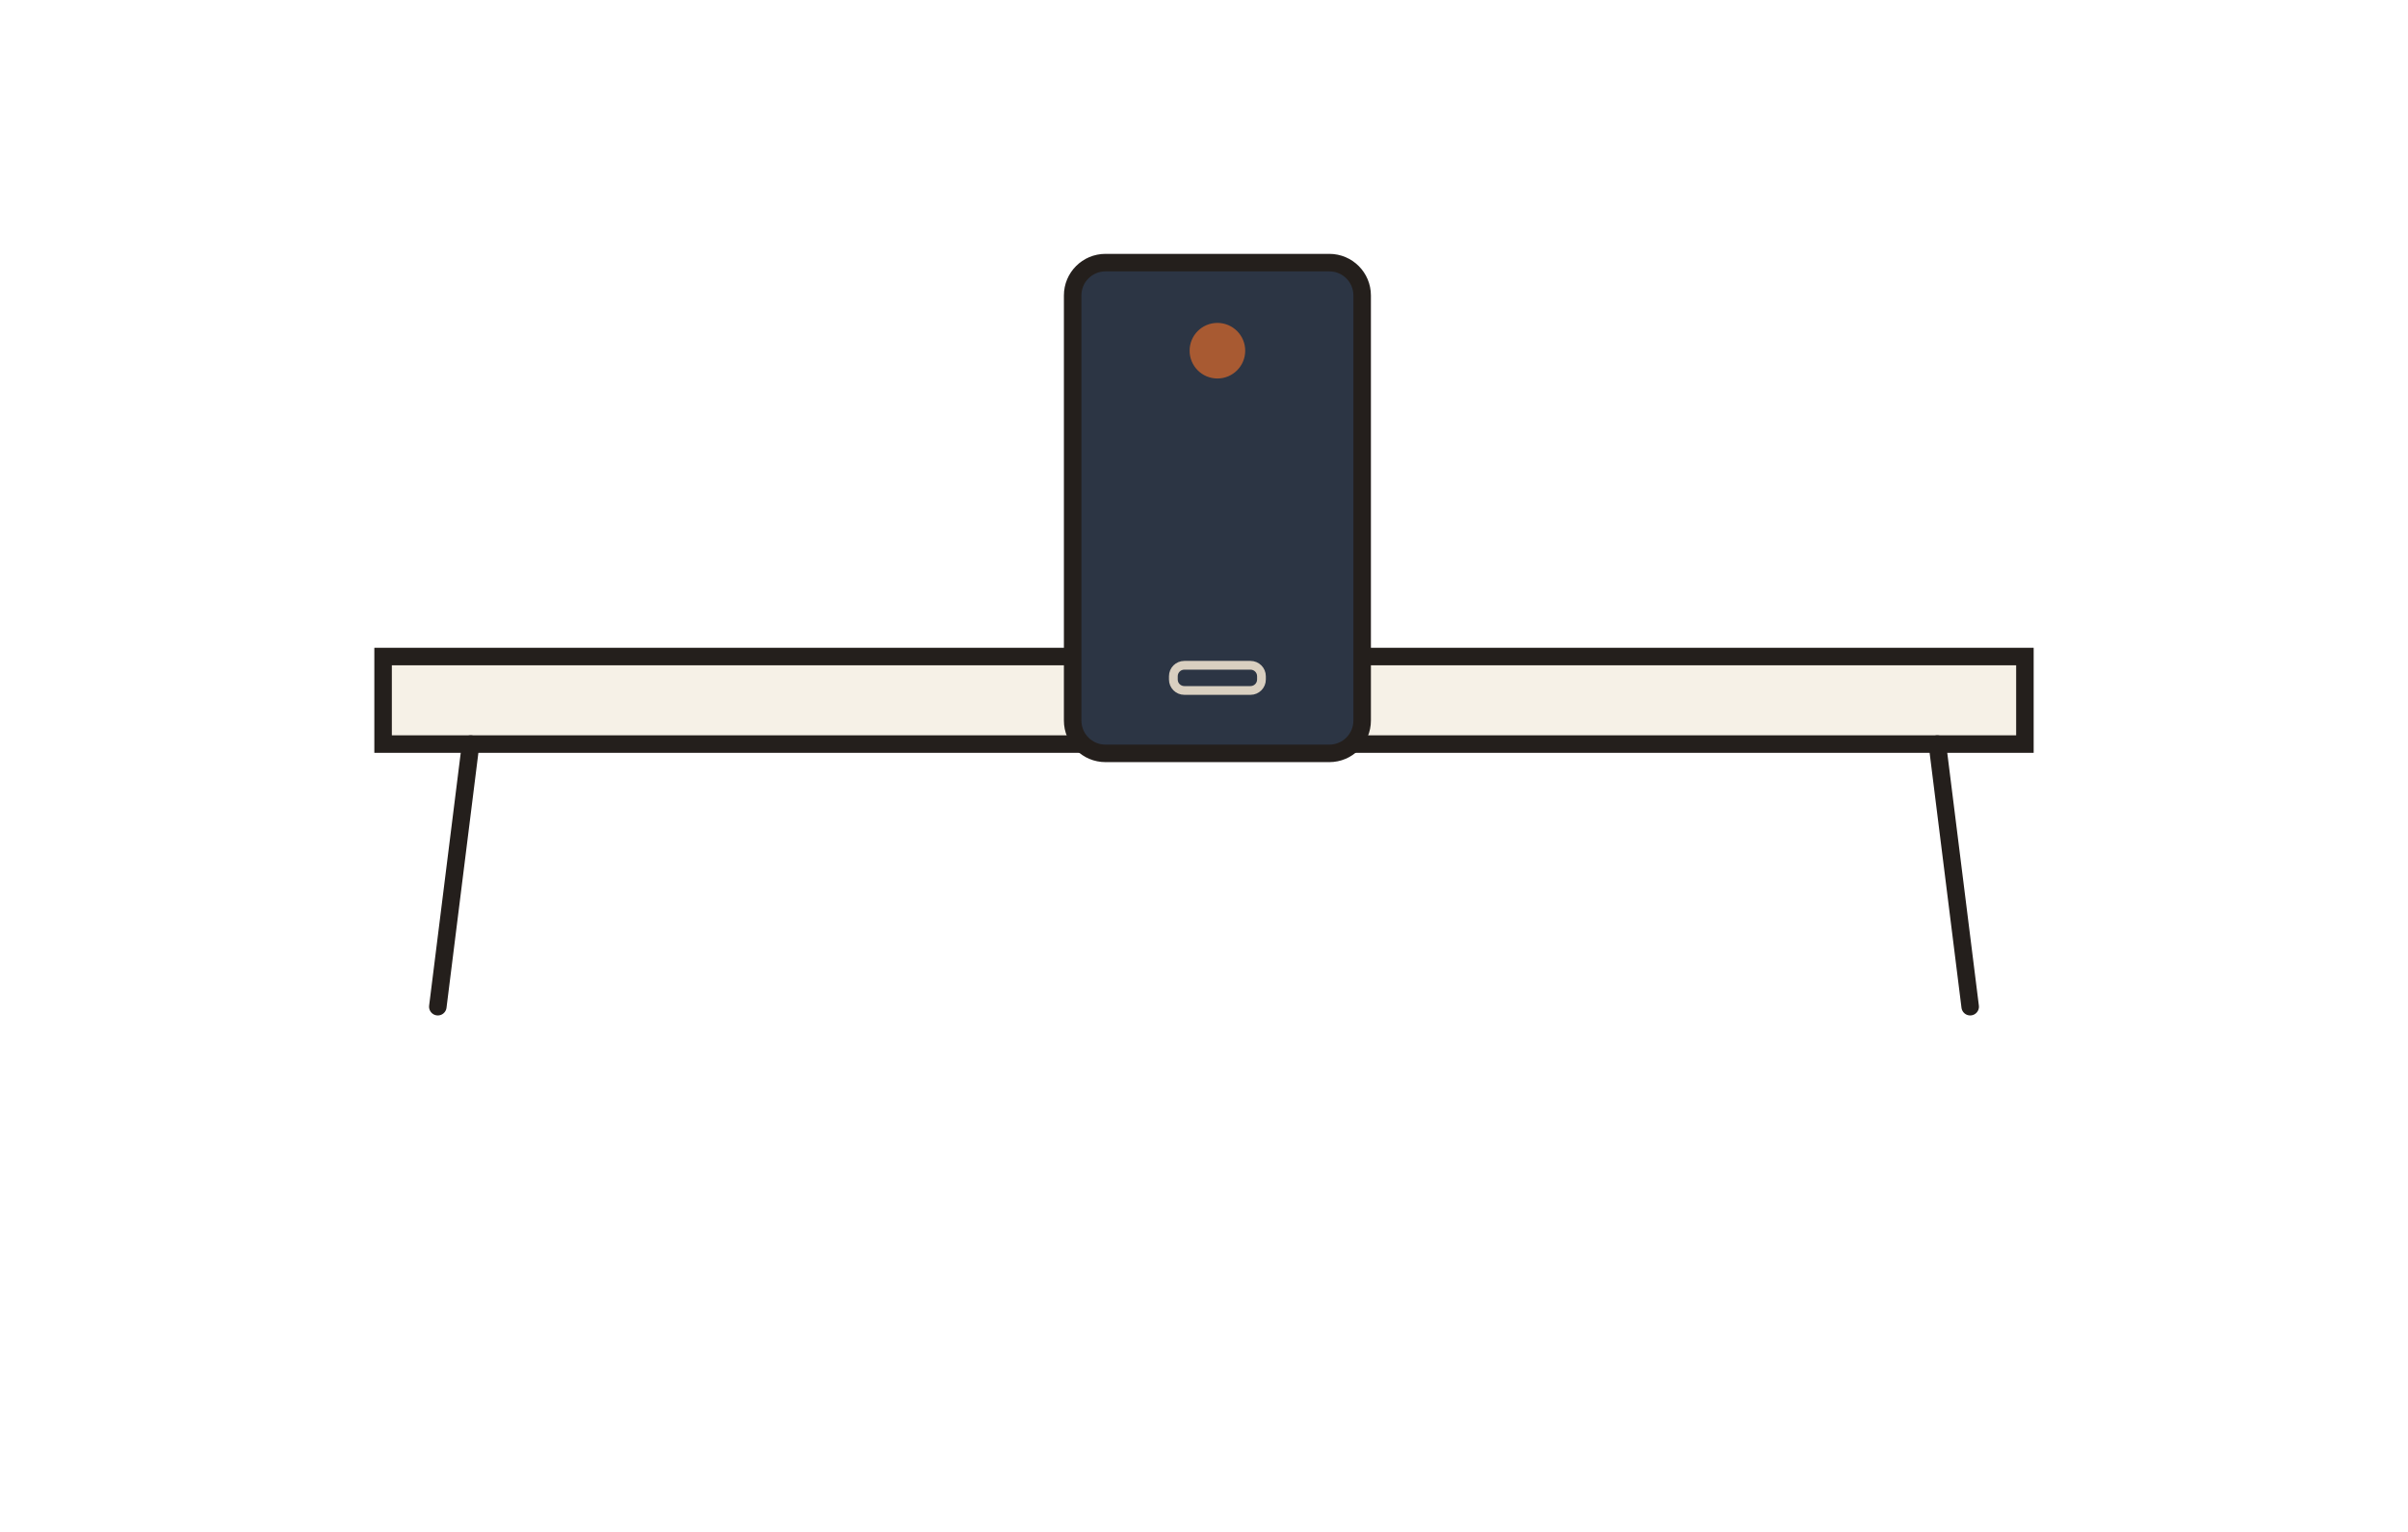
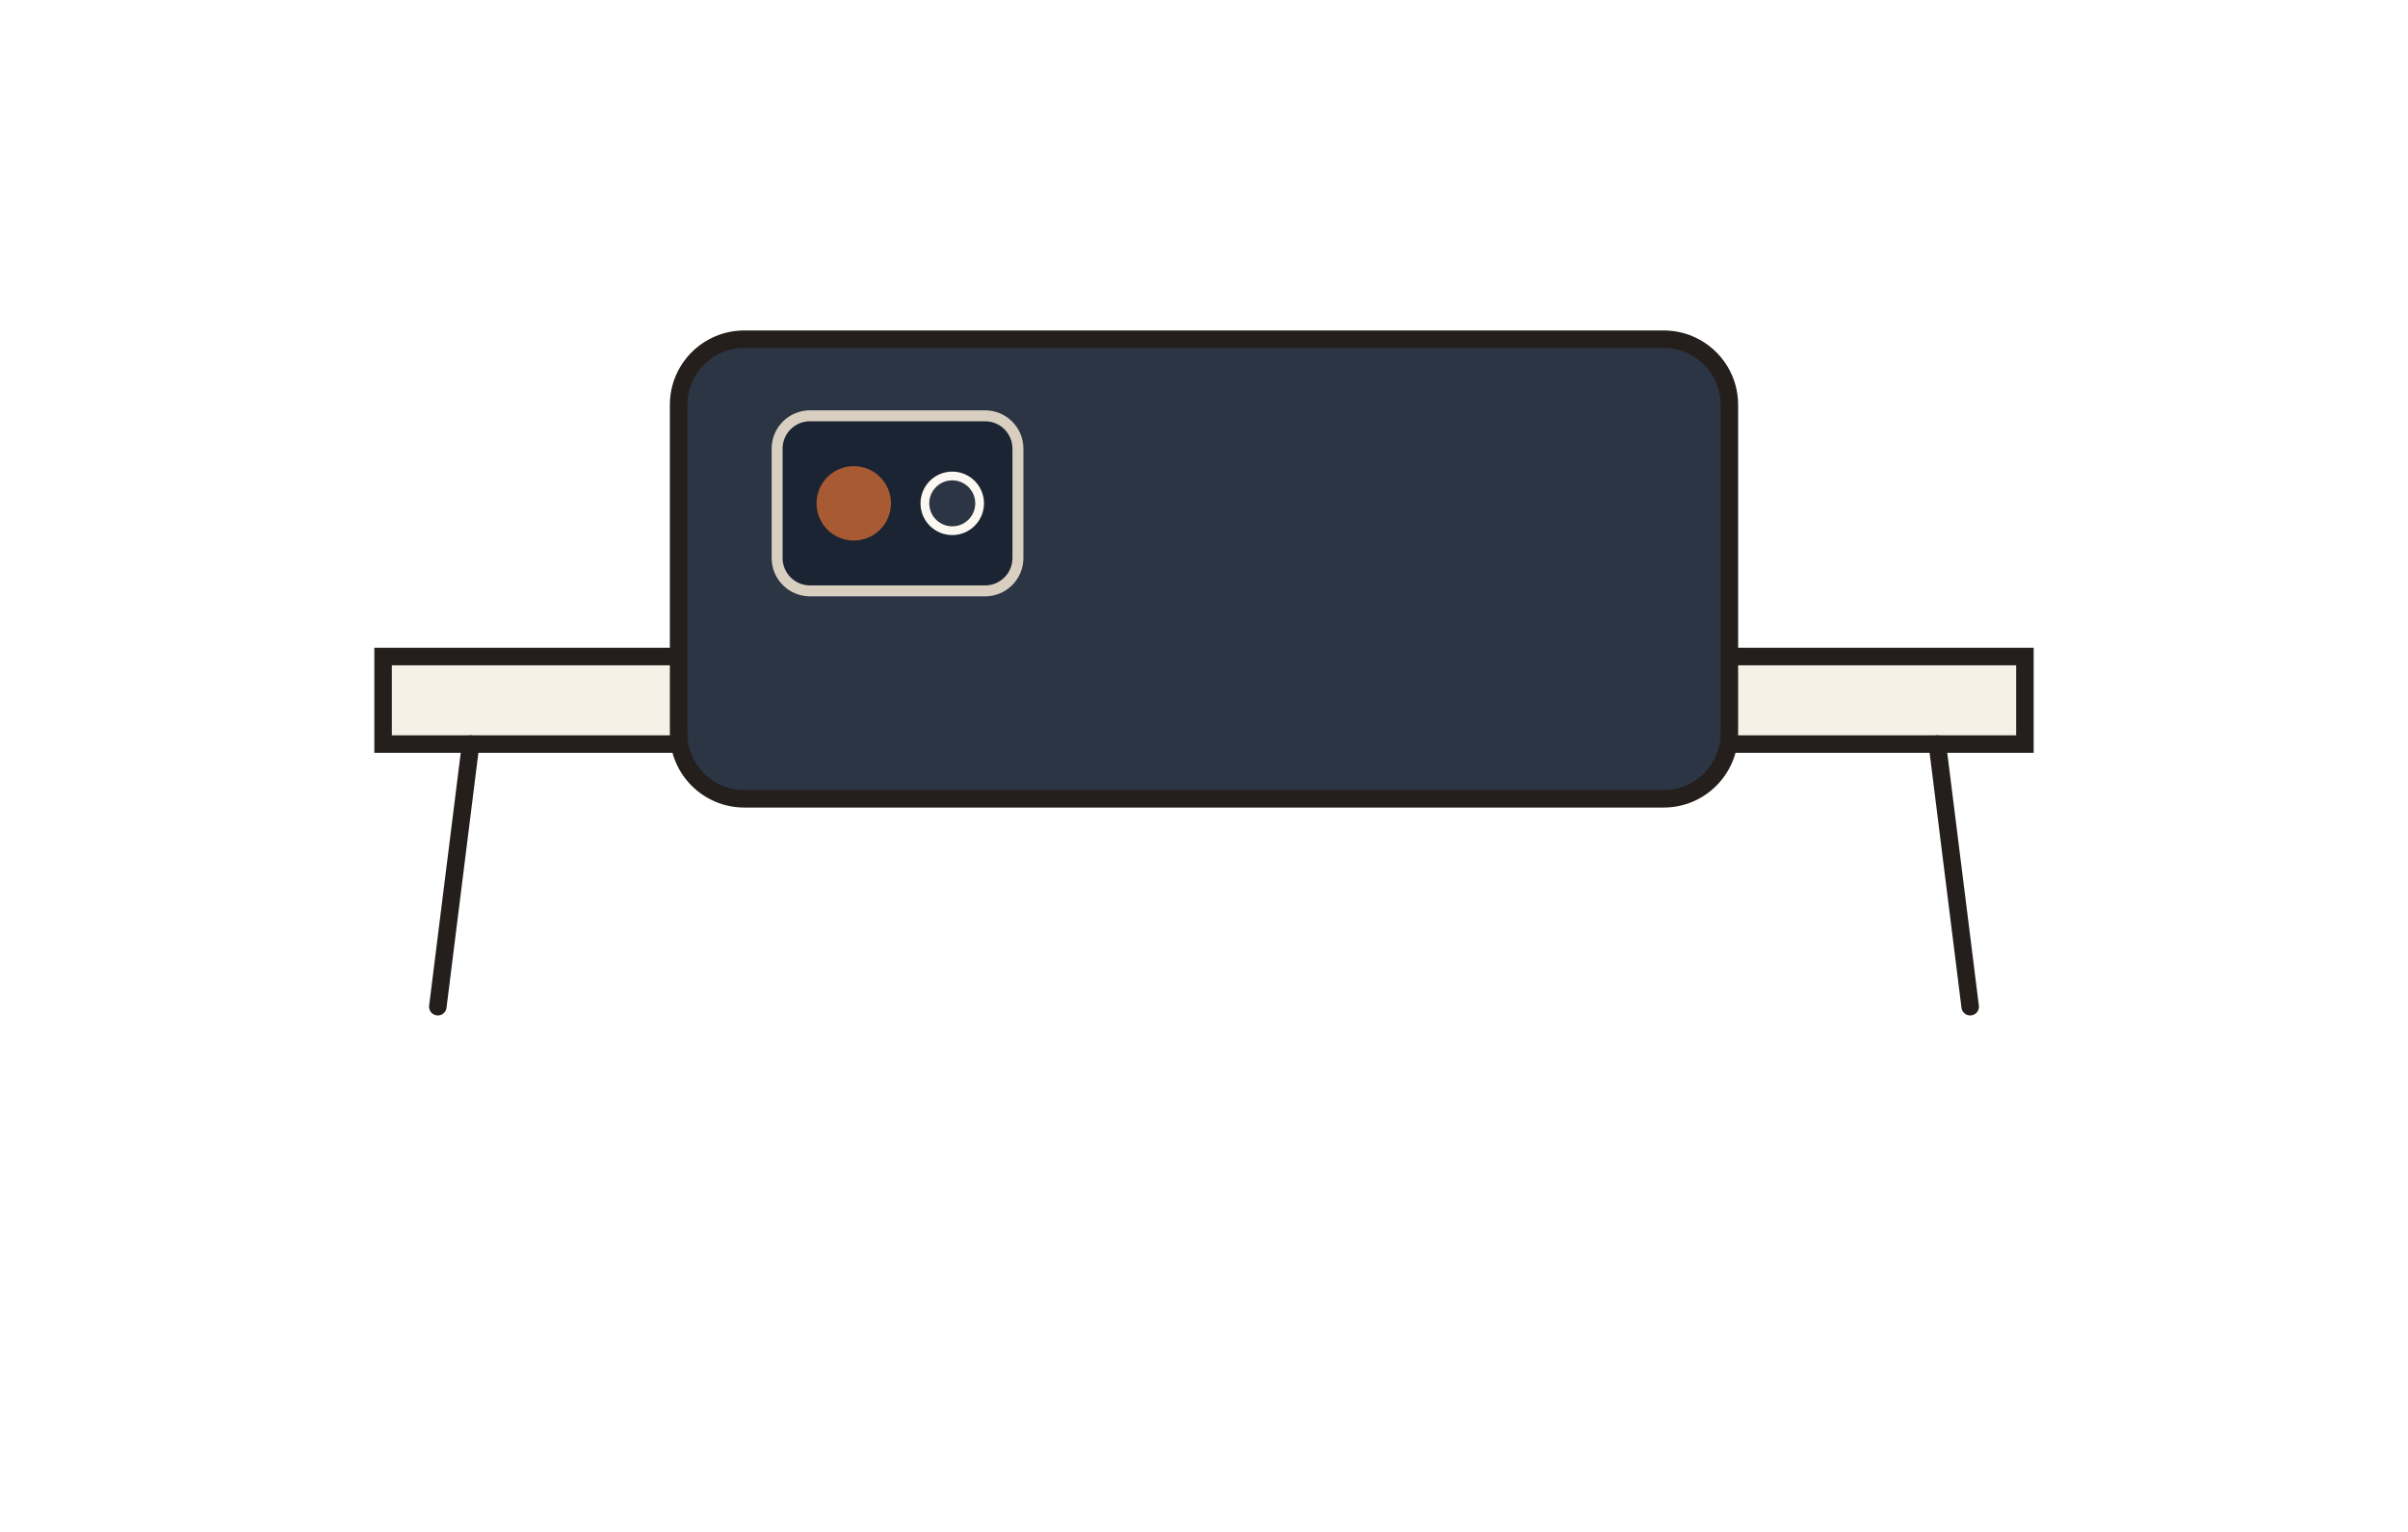
<svg xmlns="http://www.w3.org/2000/svg" viewBox="0 0 440 280" width="440" height="280" role="img" aria-label="Line motif for 024 The Presence Challenge: A phone lying face down on a cleared table">
  <g data-motif="A phone lying face down on a cleared table">
    <rect x="70.00" y="120.00" width="300.00" height="16.00" rx="0.00" fill="#F6F1E7" stroke="#241F1C" stroke-width="3.2" />
    <path d="M86.00 136.00L80.00 184.00" fill="none" stroke="#241F1C" stroke-width="3.2" stroke-linecap="round" stroke-linejoin="round" />
    <path d="M354.00 136.00L360.00 184.00" fill="none" stroke="#241F1C" stroke-width="3.2" stroke-linecap="round" stroke-linejoin="round" />
-     <rect x="196.00" y="48.00" width="52.90" height="89.70" rx="6.00" fill="#2C3544" stroke="#241F1C" stroke-width="3.2" />
-     <circle cx="222.45" cy="64.10" r="4.60" fill="#A85A32" stroke="#A85A32" stroke-width="0.96" />
-     <rect x="214.40" y="121.60" width="16.10" height="4.60" rx="2.00" fill="none" stroke="#D9CFC0" stroke-width="1.6" />
+     <rect x="124.00" y="62.00" width="192.00" height="84.00" rx="12.00" fill="#2C3544" stroke="#241F1C" stroke-width="3.2" />
+     <rect x="142.00" y="76.00" width="44.00" height="32.00" rx="6.00" fill="#1B2433" stroke="#D9CFC0" stroke-width="2" />
+     <circle cx="156.00" cy="92.00" r="6.00" fill="#A85A32" stroke="#A85A32" stroke-width="1.6" />
+     <circle cx="174.00" cy="92.00" r="5.00" fill="#2C3544" stroke="#FBF8F2" stroke-width="1.6" />
  </g>
</svg>
